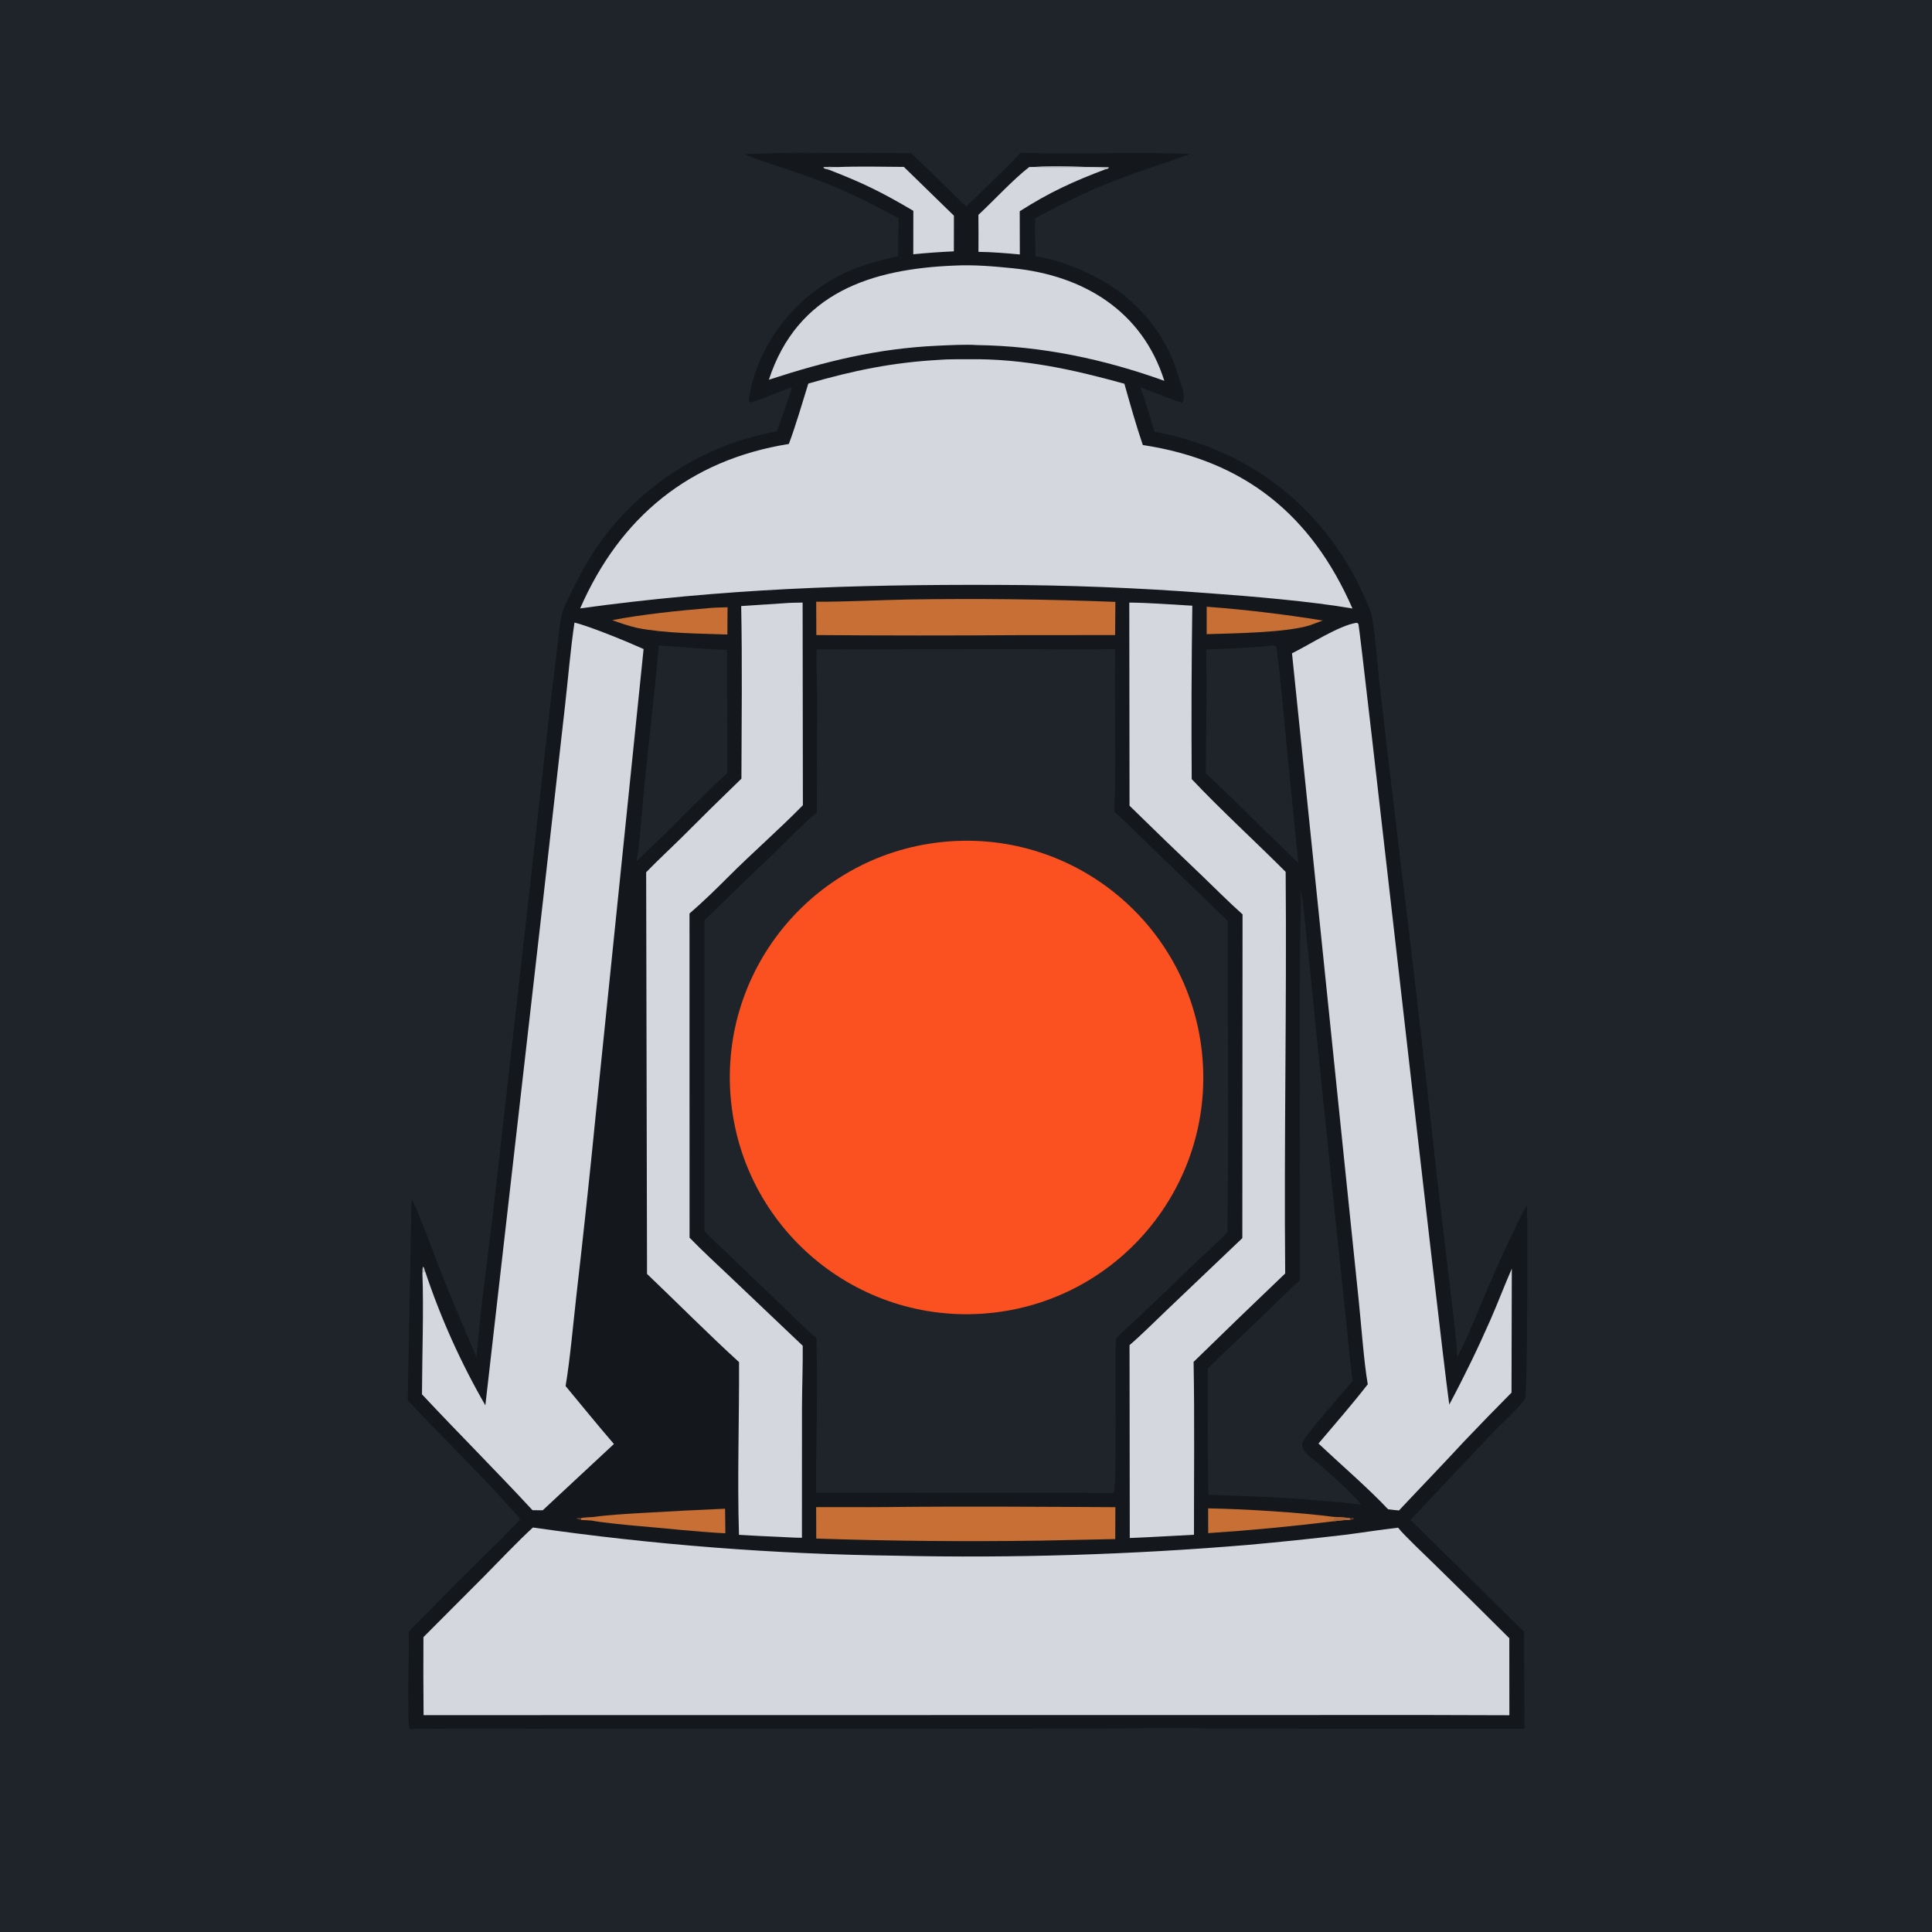
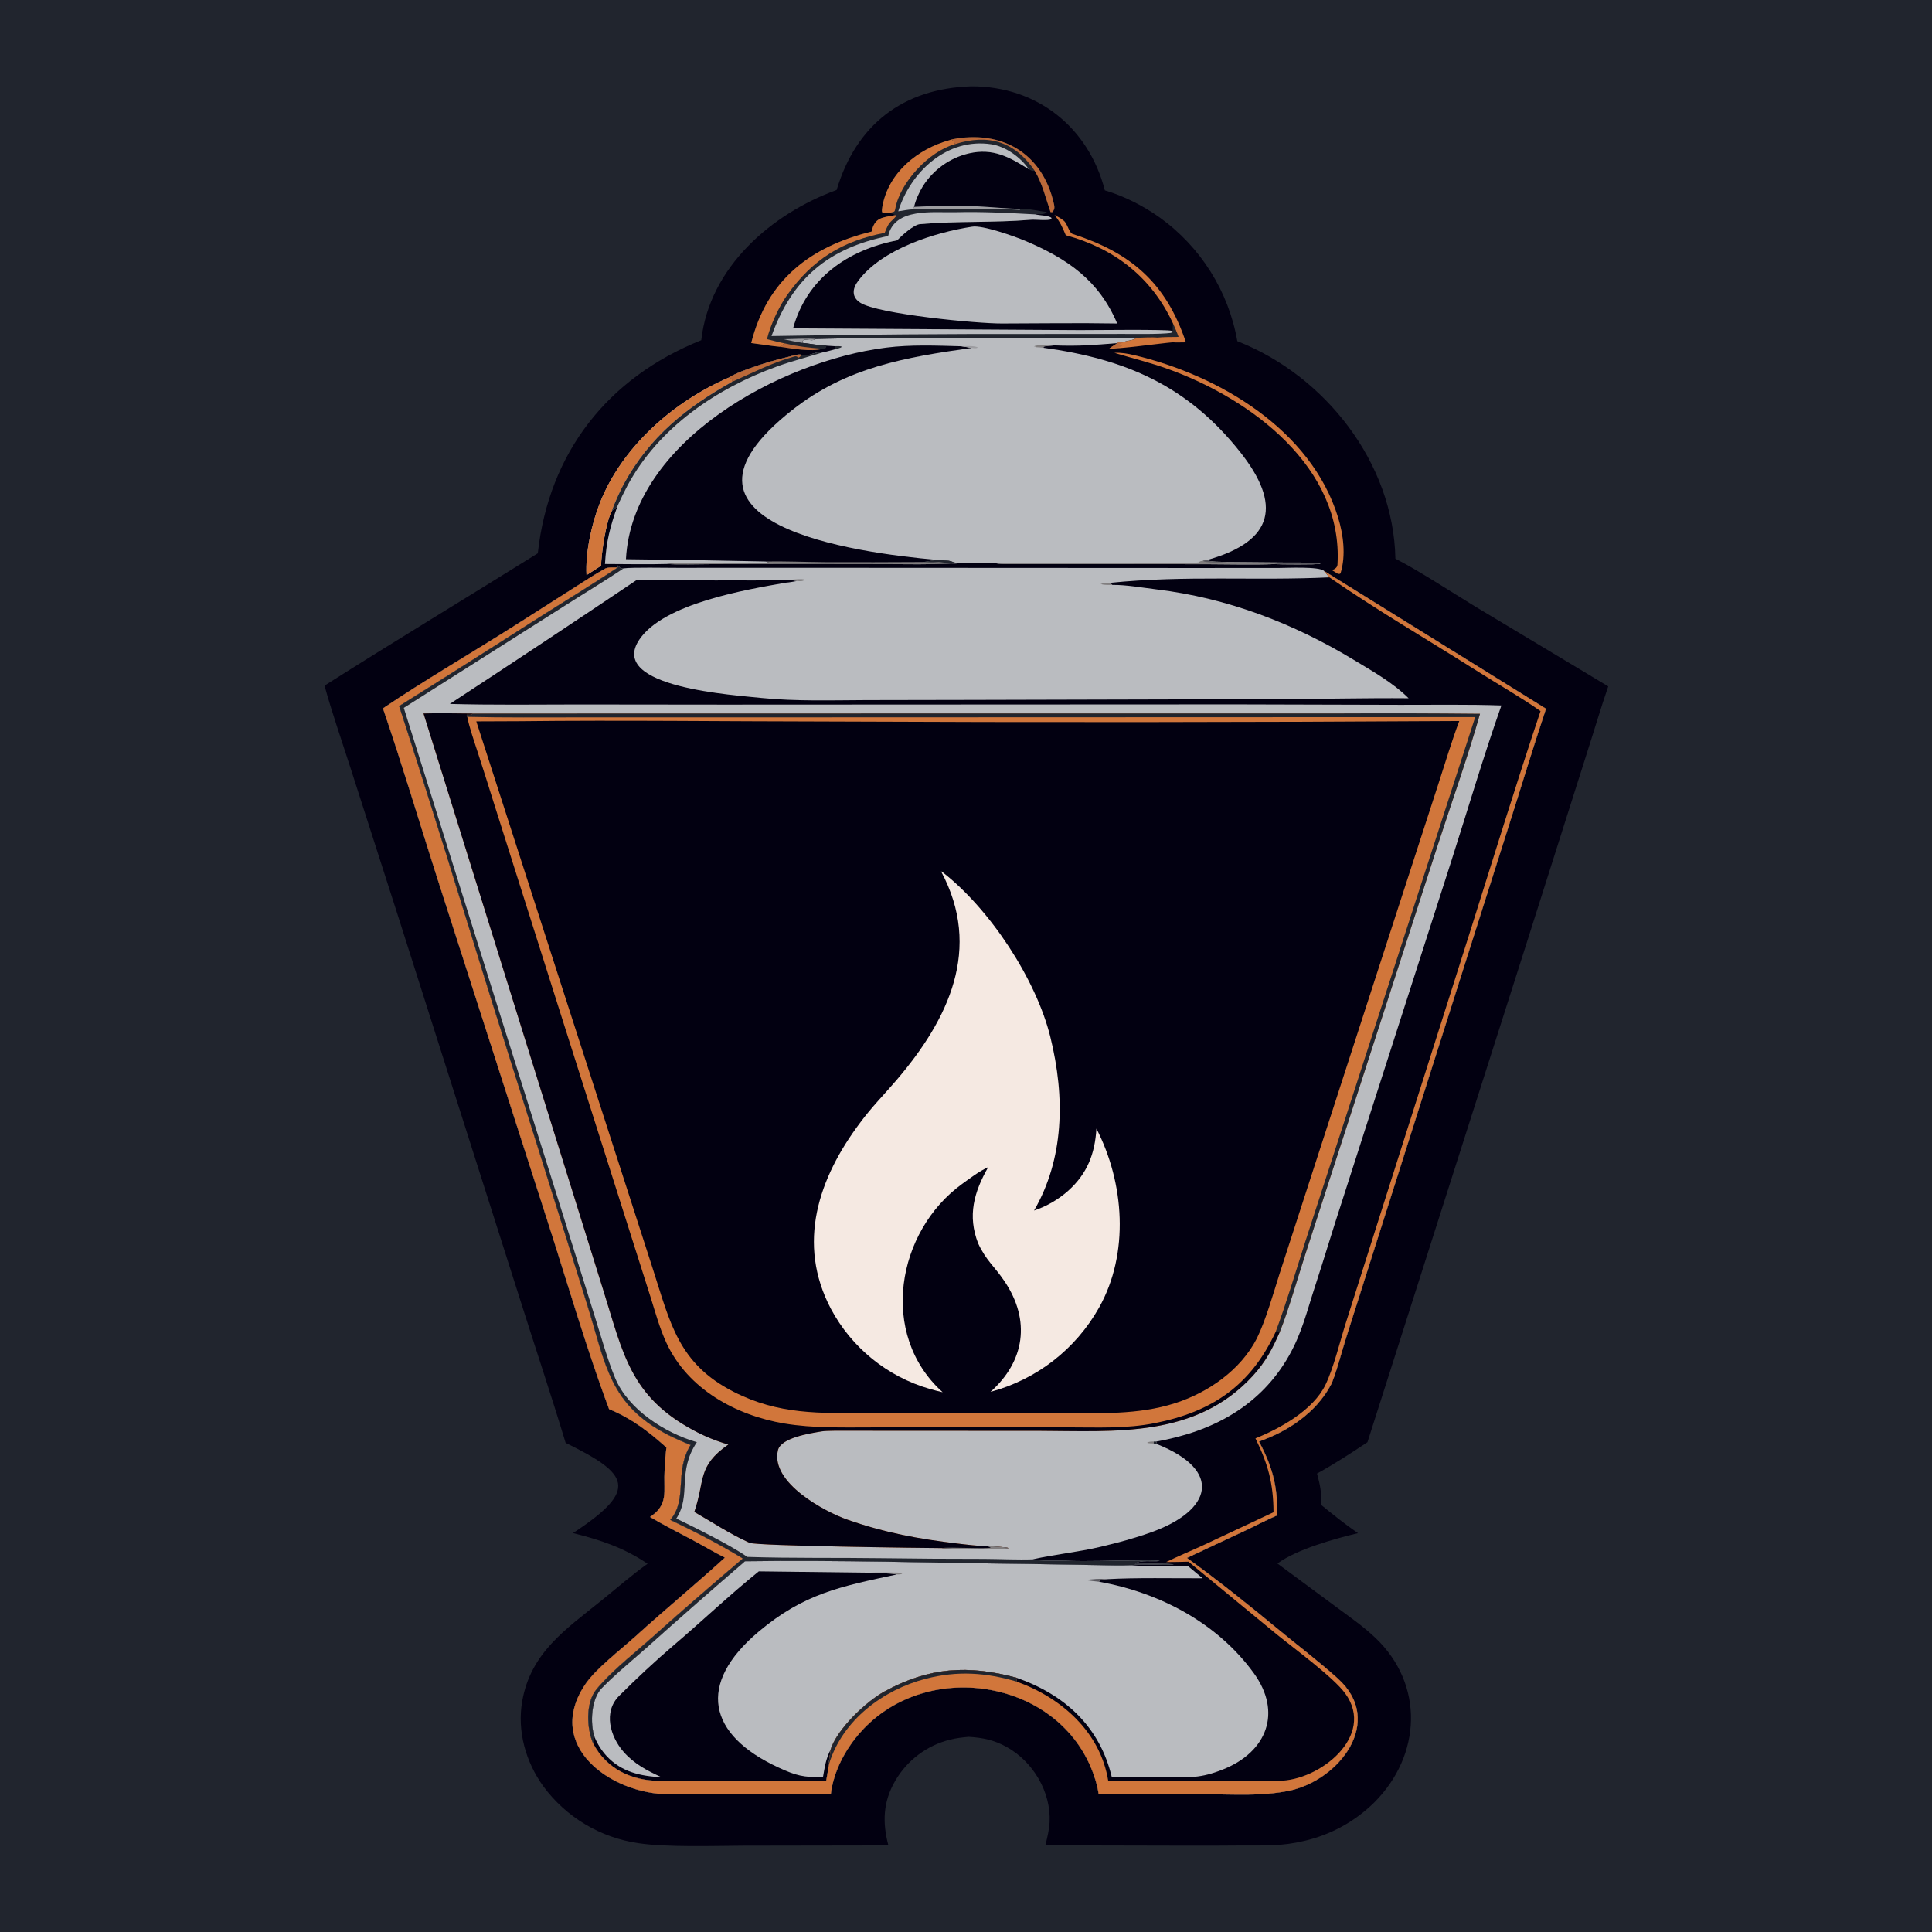
<svg xmlns="http://www.w3.org/2000/svg" width="2048" height="2048" viewBox="0 0 2048 2048">
-   <path fill="#1f242b" d="M0 0h2048v2048H0z" />
-   <path fill="#14181c" d="M1082.02 161.855c58.92 2.133 121.53-1.215 180.22 1.354-23.07 8.121-46.33 15.584-69.33 24.011-34.41 12.609-63.59 26.979-95.57 44.236-.35 12.713.15 27.441.29 40.281 31.11 3.998 74.19 23.882 97.55 44.35 25.61 21.564 45.3 51.024 54.2 83.394 1.94 7.054 8.95 21.606 3.71 27.352-6.83-1.445-34.33-12.79-44.38-16.212 5.34 13.815 10.67 32.604 15.2 47.058 106.94 19.626 189.37 88.534 228.74 189.957 4.38 11.271 7.66 59.857 9.46 75.492l19.26 163.435a25343 25343 0 0 1 42.05 362.517l14.39 121.54c2.43 21.01 6.06 47.56 6.93 68.13 11.7-22.46 20.03-44.03 29.71-67.12 8.39-20.03 17.29-39.85 26.68-59.43 5.42-11.4 10.98-23.73 17.46-34.46.09 1.5.16 3 .21 4.51.45 18.86.63 194.9-2.29 200.64-3.38 6.65-26.98 28.29-33.7 35.35l-87.6 92.96 120.53 118.61c-.31 33.89.37 68.68.24 102.82l-332.56-.15c-34.92-1.67-82.44-.09-117.92-.04l-230.186.26-347.814.02c-51.196-.47-102.395-.43-153.59.11-1.366-9.71-.816-21.07-1.032-30.97-.52-23.77 1.06-48.16.326-71.8 8.139-9.67 21.615-21.99 30.723-31.57 28.352-29.81 59.578-58.25 87.656-88.13-36.455-42.36-80.992-84.62-119.37-125.97l3.972-213.66c6.074 10.84 19.873 47.76 25.201 61.88 13.907 36.86 28.202 69.99 43.76 105.98 4.236-52.53 12.542-110.51 18.644-163.25l34.831-307.883 24.776-221.218 7.629-62.227c1.18-9.564 2.753-30.794 6.419-38.833 10.412-22.837 21.816-45.726 36.003-66.441A295.1 295.1 0 0 1 823.523 457.23a1332 1332 0 0 0 16.103-46.654c-13.695 4.097-31.087 12.871-44.249 15.989-.919-.593-1.973-.835-1.764-2.26 7.077-48.248 35.224-91.412 75.197-119.513 26.952-18.947 51.786-25.945 83.289-33.34-.104-13.126.287-26.85.481-40.02-29.965-16.062-50.299-26.712-82.432-39.256-26.366-10.292-56.017-18.489-81.245-28.65 9.254-.708 19.212-.774 28.541-1.005 18.868-1.015 42.505-.432 61.584-.429q43.493-.208 86.985.305a6154 6154 0 0 1 58.097 56.488c18.21-17.748 40.96-38.736 57.91-57.03" />
-   <path fill="#1f242b" d="m865.758 688.396 216.742-.183c32.49-.052 67.29.784 99.57-.156-1.11 56.509 1.38 116.323-.82 172.34 13.78 12.175 26.95 25.919 40.27 38.713l79.89 77.089c-.13 109.311 1.22 221.031-.34 330.001-9.2 9.77-24.99 23.78-35.2 33.65a5487 5487 0 0 1-82.8 78.66c-1.69 19.8 1.27 159.82-2.47 163.98-18.04.33-36.31-.33-54.41-.24l-261.17.15c.011-53.08 1.933-111.6.404-164.1-8.025-5.93-30.245-28.25-38.396-36.07l-80.276-76.87.008-329.781a8696 8696 0 0 1 74.75-72.147c12.704-12.219 31.36-31.525 44.343-42.231l.365-120.164c-.02-16.46-1.306-36.696-.46-52.641" />
-   <path fill="#fb501f" d="M1003.18 892.146c138.01-11.815 259.5 90.428 271.42 228.434 11.92 138-90.23 259.56-228.22 271.59-138.144 12.04-259.868-90.24-271.804-228.4-11.935-138.15 90.445-259.796 228.604-271.624" />
-   <path fill="#d4d7dd" d="M564.867 1619.21a2960 2960 0 0 0 384.624 29.89 3540 3540 0 0 0 374.499-11.53c33.7-3.07 67.35-6.57 100.96-10.5 19.05-2.4 37.98-5.5 57.06-7.66 6.76 8.52 28 28.34 36.97 37.23 27.14 26.49 54.13 53.14 80.96 79.94l.06 81.65-85.25-.25-1065.745.14c-.246-27.56-.297-55.13-.151-82.69l64.052-64.22c16.559-16.77 34.817-36.11 51.961-52" />
-   <path fill="#d4d7dd" d="M996 381.443c8.32-.832 22.78-.538 31.39-.64 57.62-.68 109.28 10.684 164.5 25.966 5.83 20.69 12.63 44.798 19.54 64.967 107.7 16.374 178.88 74.112 222.25 173.312-43.79-7.629-107.97-13.035-152.37-16.224a3016 3016 0 0 0-225.06-8.804c-153.597-.529-289.22 3.969-441.247 24.891 42.294-96.805 115.959-157.449 221.183-174.289 7-18.294 14.645-44.857 20.676-64.042 47.821-13.848 89.689-22.462 139.138-25.137" />
-   <path fill="#d4d7dd" d="M608.991 659.957c16.554 4.036 56.844 20.629 73.245 28.054l-50.65 492.969a11768 11768 0 0 1-20.589 192.32c-3.324 29.36-6.669 67.53-11.432 96 16.812 20.17 34.109 41.65 51.216 61.39l-75.459 70.24-10.831-.04c-38.776-41.91-78.618-81.59-117.169-122.84.114-39.41 1.924-90.11.436-128.99l2.673-2.06a772 772 0 0 0 64.063 142.7l61.453-538 22.84-202.144c3.178-27.669 6.06-62.595 10.204-89.599" />
-   <path fill="#d4d7dd" d="m1437.58 660.279 1.13.077c.43.379.96.664 1.27 1.137 1.68 2.508 85.11 746.337 96.3 827.417 15.81-29.58 30.47-59.77 43.94-90.49 7.76-17.77 14.55-35.81 22.36-53.58l-.31 131.41a3452 3452 0 0 0-50.27 51.7c-22.34 24.23-46.33 48.98-69.02 73.2-3.66-.23-7.85-.83-11.55-1.26-20.38-21.8-51.38-48.58-73.79-69.68 17.1-20.25 36.18-42.05 52.26-62.84-3.95-21.97-7.02-63.97-9.51-87.87l-17.58-170.09-53.24-516.877c18.57-9.164 49.85-29.487 68.01-32.254" />
-   <path fill="#d4d7dd" d="M1197.09 638.772c20.78.131 45.69 2.131 66.81 3.297a8867 8867 0 0 0-.64 183.794c29.92 31.845 68.03 66.688 99.6 98.366 1.22 141.471-1.83 284.321-.5 425.691-32.54 31.06-64.91 62.3-97.1 93.72 1.1 60.1.34 122.94.4 183.27l-21.91 1.17c-15.37.87-30.75 1.63-46.14 2.27l-.25-204.48c12.74-10.84 27.67-25.94 40.12-37.73l79.45-75.68.23-343.202c-13.72-12.144-29.33-27.885-42.86-40.848a7239 7239 0 0 1-76.94-74.294z" />
-   <path fill="#d4d7dd" d="M831.601 639.433c5.935-.54 13.156-.541 19.209-.682l.277 214.805c-25.32 25.954-53.792 50.554-79.476 76.357-12.755 12.816-27.136 26.75-40.714 38.451l.063 343.596c13.536 14.03 28.408 27.59 42.574 41.07l77.407 73.56c.154 21.44-.688 43.15-.802 64.68l-.057 138.86c-8.345-.08-17.253-.66-25.634-1.05q-20.562-.84-41.105-2.1c-1.872-59.72.36-123 .07-183.07-32.483-29.63-65.464-62.91-97.532-93.49l-.931-425.786c11.982-12.394 25.856-25.209 38.251-37.464a4434 4434 0 0 1 62.736-61.761c.199-60.364.948-122.773-.253-182.976a4456 4456 0 0 0 45.917-3" />
-   <path fill="#1f242b" d="M1378.29 943.818c2.54 3.456 5.27 36.579 5.95 42.727a5315 5315 0 0 1 10.14 99.185l23.19 225.75 9.41 89.02c2.13 20.51 3.95 42.97 7.01 63.2-8.38 10.11-52.84 59.83-53.59 66.4-.33 2.94.41 5.35 2.16 7.68 4.24 5.64 11.44 10.47 16.74 15.19 12.68 11.3 32.23 28.3 42.91 40.99.24.29.48.59.72.88-14.7-1.68-29.43-3.08-44.17-4.21-37.29-3.58-79.97-4.63-117.7-6.22-1.31-43.7-.71-89.86-.85-133.81l64.65-61.8c9.9-9.47 22.96-23.06 33.14-31.53l-.13-304.01c.03-22.22.2-44.45.5-66.668.17-9.219 1.4-34.877-.08-42.774" />
-   <path fill="#d4d7dd" d="M1011.92 281.52c20.5-1.045 41.72.81 62.12 2.878 74.5 7.553 136.91 45.303 160.19 119.298-64.1-23.096-130.17-36.957-198.48-37.886-11.58-.873-30.44.134-42.248.679-63.527 2.931-118.486 16.518-178.463 36.042 30.254-92.498 108.595-117.48 196.881-121.011" />
-   <path fill="#1f242b" d="M1346.61 684.52c2.49-.508 4.44-.436 6.36 1.039 4.84 36.856 8.08 75.294 11.66 112.388l11.52 116.646-34.34-33.243a3589 3589 0 0 0-63.58-61.818c.06-42.63 1.42-88.834.29-131.007 21.72-.981 46.74-1.59 68.09-4.005" />
-   <path fill="#1f242b" d="M698.328 684.08c23.222 1.857 49.171 4.088 72.298 4.963l.328 130.331c-17.461 16.169-41.51 39.324-57.653 56.399-12.725 12.544-25.836 24.507-38.482 37.213 3.317-17.344 5.642-53.549 7.504-72.604 5.055-51.748 11.655-104.641 16.005-156.302" />
-   <path fill="#c76f34" d="M963.304 635.472a4007 4007 0 0 1 219.056 2.547l-.3 35.21-99.31.042c-72.46.51-144.929.484-217.392-.077l-.165-35.341c30.157.195 67.158-1.8 98.111-2.381" />
-   <path fill="#c76f34" d="M942.484 1597.52c79.066-.85 160.736-.26 239.866.14l-.14 33.83-79.46 1.64a4948 4948 0 0 1-237.49-2.18l-.119-33.35c25.83-.12 51.421.21 77.343-.08" />
-   <path fill="#d4d7dd" d="M1095.81 176.991c25.5-1.295 53.72.135 79.27.458.18.002.15.263.12.353-.41 1.135-2.41 1.378-3.3 1.603-34.77 13.163-59.34 24.395-90.95 44.542l.11 45.799c-13.77-1.319-30.16-2.656-43.86-2.769.09-13.076.07-26.153-.05-39.229 14.34-13.185 37.65-38.364 53.92-50.709z" />
-   <path fill="#bebdc4" d="M1095.81 176.991c25.5-1.295 53.72.135 79.27.458.18.002.15.263.12.353-.41 1.135-2.41 1.378-3.3 1.603-7.12-3.986-62.36.299-76.09-2.414" />
-   <path fill="#d4d7dd" d="M887.561 177.109c22.109-.919 48.357-.368 70.586-.185l53.053 51.708-.06 37.811a776 776 0 0 0-43.024 3.09l.069-46.047c-34.25-20.205-53.208-29.454-90.091-43.782-.872-.242-4.905-.921-5.179-2.129 1.27-1.16 12.115-.549 14.646-.466" />
-   <path fill="#bebdc4" d="M878.094 179.704c-.872-.242-4.905-.921-5.179-2.129 1.27-1.16 12.115-.549 14.646-.466-3.997 1.085-5.983.539-9.467 2.595" />
-   <path fill="#c76f34" d="M751.665 644.593c5.798-.588 13.626-.665 19.589-.878l-.205 28.899c-31.073-1.116-65.513-1.139-95.803-6.994-10.032-2.488-16.622-4.786-26.271-8.24 32.813-6.258 69.488-9.982 102.69-12.787" />
-   <path fill="#c76f34" d="M628.942 1608.11c15.462-2.3 35.557-3.31 51.508-4.31a5522 5522 0 0 1 88.182-4.51l.287 26.07c-31.279-1.61-64.526-5.41-95.87-8.05-9.538-.81-37.521-3.62-46.082-5.47-3.853-.29-7.249-.48-11.111-.56l.307-2.26c4.64-.52 8.112-.77 12.779-.91" />
-   <path fill="#c76f34" d="M1279.15 643.15c41.19 3.1 82.22 7.983 122.99 14.636l-13.17 4.893c-24.87 8.067-81.35 8.652-109.86 9.566z" />
-   <path fill="#c76f34" d="M1280.67 1598.93c37.18.62 96.7 4.18 133.54 9.09 5.5-.09 11.04.82 16.63 1.18l.37 2.15c-5.18-.41-8.54.36-13.71.81a95 95 0 0 0-3.77.44c-44.2 5.46-88.54 9.66-132.97 12.59z" />
-   <path fill="#af6739" d="M1414.21 1608.02c5.5-.09 11.04.82 16.63 1.18l.37 2.15c-5.18-.41-8.54.36-13.71.81a95 95 0 0 0-3.77.44c-.39-2.94-2.66-1.35-5.52-1.64l1.15.16-1.2-.32c.36-1.8 8.39 1.78 6.05-2.78" />
-   <path fill="#bebdc4" d="M447.758 1349.06c.036-.93-.065-5.67.794-6.22 1.101.69 1.542 2.97 1.879 4.16z" />
-   <path fill="#5c3c2e" d="M615.856 1611.28c-.955-.27-3.949-.83-4.463-1.8l.082-.17c1.023-.69 3.488-.35 4.688-.29z" />
-   <path fill="#5c3c2e" d="M1430.84 1609.2c1.03-.04 3.73-.35 4.58.29.12 1.08-3.48 1.68-4.21 1.86z" />
+   <path fill="#21252e" d="M0 0h2048v2048H0z" />
+   <path fill="#020011" d="M1029.68 91.502c69.6-.159 124.23 43.259 141.5 110.291 20.22 5.93 40.85 16.44 57.97 28.629a204.79 204.79 0 0 1 82.44 131.232c93.08 36.579 165.64 128.891 167.59 230.555 24.54 12.503 60.14 35.854 84.85 50.873l140.74 84.491c-7.94 23.061-15.39 48.42-22.93 71.805l-63.89 201.392-168.38 528.01c-18.62 12.37-34 22.45-53.48 33.25 3.28 11.99 5.14 20.8 4.3 33.17 12.87 10.43 25.47 20.61 39.13 30.01-24.91 5.94-64.37 16.92-85.41 32.15l61.87 45.74c14.3 10.6 28.95 20.68 41.89 32.97 52.17 49.53 49.04 124.61-1.18 174.71a155.4 155.4 0 0 1-73.66 40.54c-24.41 5.87-41.93 4.88-66.53 4.97-18.45.17-36.89.24-55.33.2l-153.05-.35c1.91-7.73 4.08-16.48 4.48-24.4 1.66-32.19-17.5-64.23-45.4-79.81-13.43-7.49-25.38-9.88-40.4-10.81-6.66.6-13.57 1.39-20.06 3.07a93.2 93.2 0 0 0-57.782 43.56c-12.975 22.27-13.683 44.14-7.232 68.48l-153.865.26c-31.417.19-81.65 1.85-111.227-2.66a152.1 152.1 0 0 1-100.642-60.22c-18.728-25.83-27.922-58.59-22.432-90.21 8.936-51.48 46.154-76.26 83.767-106.6 15.464-12.48 33.32-27.99 49.137-39.15-25.211-17.1-50.159-25.3-79.064-32.54 70.503-46.24 59.309-62.67-7.814-95.61-15.437-51.08-32.715-102.57-48.773-153.51L421.22 968.778l-49.78-155.093c-8.816-27.493-19.906-59.43-27.41-86.896 74.455-47.259 151.092-93.467 226.059-140.281 11.745-106.86 74.315-186.276 173.294-225.874 8.558-77.132 74.263-134.12 143.48-159.239 20.717-69.16 70.272-107.706 142.817-109.893" />
+   <path fill="#babcc0" d="m654.776 601.561.111-2.231 3.142 3.188 2.946-.033c8.928-1.258 45.7-.548 57.076-.554l120.525-.054 421.024.22 95.71-.039c8.5-.004 43.2-1.763 48.16 3.089l235.37 146.132c-13.73 41.025-26.65 84.047-39.87 125.43l-132.82 418.001-39.31 123.75c-3.66 11.48-11.68 41.52-16.09 49.71-15.86 29.48-45.53 49.25-76.17 59.86 14.59 27.45 19.63 47.38 19.46 78.22-10.12 4.33-21.88 10.5-32.04 15.32l-63.75 29.88c34.95 25.29 66.03 50.31 99.27 77.77 20.17 16.55 41.25 32.61 60.61 50.04 50.82 45.74.67 108.63-52.3 119.16-29.27 5.82-57.39 3.62-86.98 3.59l-114.21-.03c-.73-5.07-2.06-10.58-3.56-15.48-32.22-105.21-177.154-130.86-248.854-50.37-16.212 18.2-28.674 41.71-31.562 65.99-56.864-.91-112.418.22-171.67-.08-61.01-.31-132.96-51.09-88.443-116.83 11.052-16.32 37.472-36.49 53.019-50.59 31.061-28.15 63.703-55.1 94.851-83.48-10.857-5.38-23.137-12.71-34.042-18.5-14.917-7.92-30.871-16.06-45.324-24.6 12.602-8.45 15.742-17.05 15.301-32.21-.407-14.01.417-27.55 2.046-41.43-18.807-16.87-37.154-30.98-60.725-40.62-23.396-62.18-44.866-136.17-65.584-200.27L463.232 929.992c-19.019-59.362-37.123-120.305-57.279-179.107 42.713-28.933 94.686-59.198 138.944-87.317l63.056-40.149c10.864-6.916 22.006-14.247 33.229-20.566 3.221-1.813 9.621-1.327 13.594-1.292" />
+   <path fill="#020011" d="M405.953 750.885c42.713-28.933 94.686-59.198 138.944-87.317l63.056-40.149c10.864-6.916 22.006-14.247 33.229-20.566 3.221-1.813 9.621-1.327 13.594-1.292-27.991 18.688-58.102 36.876-86.614 55.015a13632 13632 0 0 1-145.063 91.883c33.5 102.682 65.55 207.878 97.672 311.151l57.509 182.58 44.264 141.21c19.615 62.81 23.09 106.15 86.721 138.21a281 281 0 0 0 22.743 10.06c-17.762 29.41-2.623 57.28-21.495 79.46 26.184 12.55 52.154 25.72 76.911 40.95a5187 5187 0 0 0-100.016 87.03c-18.197 16.04-40.066 33.28-55.277 51.79-11.562 14.07-10.289 41.41-3.391 57.23l1.464-6.95c-4.818-14.56-3.574-40.18 7.742-51.78 14.21-14.57 31.538-28.78 46.899-42.33a7041 7041 0 0 1 104.888-92.09c97.766-1.42 200.959 1.77 299.157 2.87l72.26 1.19c11.49.15 26.16.76 37.46.14 12.28-1.74 32.02.22 45.58-.73-2.63-1.33-35.17-.74-40.91-.59l.21-.44c5.73-4.1 17.95-1.7 25.92-2.74-3.83-.99-19.47-.52-24.11-.54-25.76-.06-51.29 1.32-77.09.25-9.04-.37-25.4.65-33.53-1.44 23.47-5.3 48.35-7.65 72.13-13.32 19.21-4.58 34.77-8.68 53.24-15.26 64.67-23.03 76.78-65.45 6.6-93.46l-1.03-2.79c59.41-10.5 110.69-37.48 141.09-91.57 13.46-23.95 18.49-46.01 26.94-71.83 10.16-31.06 19.48-62.48 29.67-93.51l115.23-358.77c16.93-52.863 34.61-112.667 52.99-164.627-34.45-1.25-72.38-.573-107.04-.667l-173.26-.473-542.902.256-154.828-.165c-45.248.088-91.562.649-136.684-.573a19376 19376 0 0 0 197.706-131.117q41.93-.156 83.859.178c25.405-.18 52.947.367 78.09-.459 2.993.291 5.588.55 8.563 1.041-3.632.63-8.396 1.609-11.987 1.818-42.65 7.431-129.123 21.961-155.141 60.047-35.14 51.438 103.346 59.226 129.443 62.177 35.956 3.658 75.602 2.392 110.629 2.265l110.862-.206 325.82-.827c45.66-.164 93.11-1.321 138.53-.939-16.82-16.666-37.96-28.478-58-40.614-64.23-38.914-134-65.61-208.77-74.716-13.11-1.597-34.3-5.188-47.31-4.802l-2.48-2.192c79.92-8.194 154.86-2.07 232.58-5.844l-5.75-6.854 235.37 146.132c-13.73 41.025-26.65 84.047-39.87 125.43l-132.82 418.001-39.31 123.75c-3.66 11.48-11.68 41.52-16.09 49.71-15.86 29.48-45.53 49.25-76.17 59.86 14.59 27.45 19.63 47.38 19.46 78.22-10.12 4.33-21.88 10.5-32.04 15.32l-63.75 29.88c34.95 25.29 66.03 50.31 99.27 77.77 20.17 16.55 41.25 32.61 60.61 50.04 50.82 45.74.67 108.63-52.3 119.16-29.27 5.82-57.39 3.62-86.98 3.59l-114.21-.03c-.73-5.07-2.06-10.58-3.56-15.48-32.22-105.21-177.154-130.86-248.854-50.37-16.212 18.2-28.674 41.71-31.562 65.99-56.864-.91-112.418.22-171.67-.08-61.01-.31-132.96-51.09-88.443-116.83 11.052-16.32 37.472-36.49 53.019-50.59 31.061-28.15 63.703-55.1 94.851-83.48-10.857-5.38-23.137-12.71-34.042-18.5-14.917-7.92-30.871-16.06-45.324-24.6 12.602-8.45 15.742-17.05 15.301-32.21-.407-14.01.417-27.55 2.046-41.43-18.807-16.87-37.154-30.98-60.725-40.62-23.396-62.18-44.866-136.17-65.584-200.27L463.232 929.992c-19.019-59.362-37.123-120.305-57.279-179.107" />
+   <path fill="#babcc0" d="M789.733 1654.98c97.766-1.42 200.959 1.77 299.157 2.87l72.26 1.19c11.49.15 26.16.76 37.46.14 17.3 1.41 42.84.83 60.84 1.03l15.35 12.81c-30.42.13-70.77-.8-100.76.94-3.31.58-8.17-.29-9.01 2.73 64.01 11.48 125.19 43.42 164 96.85 30.34 41.76 13.86 83.46-32.15 101.97-24.6 9.9-36.15 8.54-62.24 8.48-18.69-.14-37.38-.15-56.07-.04-12.68-53.7-49.95-87.67-101.19-105.53-50.93-13.59-92.061-11.45-139.832 14.64-19.703 10.76-50.482 40.12-57.133 61.74-.281 5.96-2.102 9.83-1.464 14.67l-3.211 18.49-112.447-.21c-21.287-.02-42.606.06-63.898.04-29.609-.03-56.514-12.64-70.655-39.66l1.464-6.95c-4.818-14.56-3.574-40.18 7.742-51.78 14.21-14.57 31.538-28.78 46.899-42.33a7041 7041 0 0 1 104.888-92.09" />
+   <path fill="#020011" d="m804.359 1665.71 116.554 1.41c10.253 1.51 20.082-.17 29.619 1.86-59.409 12.76-98.279 20.14-146.529 60.8-65.524 55.23-53.983 109.21 21.316 143.91 18.725 8.63 26.244 10.42 47.064 10.15 1.963-11.15 2.978-18.97 8.032-29.04-.281 5.96-2.102 9.83-1.464 14.67l-3.211 18.49-112.447-.21c-21.287-.02-42.606.06-63.898.04-29.609-.03-56.514-12.64-70.655-39.66l1.464-6.95a68 68 0 0 0 12.626 20.07c15.725 17.12 36.154 21.59 58.393 22.7-15.338-7.06-28.843-14.03-40.185-26.91-14.198-16.13-21.832-42.27-4.735-59.36 18.207-18.2 38.007-36.75 57.675-53.48 30.152-25.64 59.604-53.71 90.381-78.49" />
+   <path fill="#817e7f" d="M920.913 1667.12c3.555-.31 33.457-.44 35.317.23 1.091 1.79-4.937 1.72-5.698 1.63-9.537-2.03-19.366-.35-29.619-1.86" />
+   <path fill="#59585f" d="M1150.29 1674.9c9.28-.97 14.28-1.74 23.75-.94-3.31.58-8.17-.29-9.01 2.73-4.75-.44-9.99-1.18-14.74-1.79" />
+   <path fill="#d1763b" d="M405.953 750.885c42.713-28.933 94.686-59.198 138.944-87.317l63.056-40.149c10.864-6.916 22.006-14.247 33.229-20.566 3.221-1.813 9.621-1.327 13.594-1.292-27.991 18.688-58.102 36.876-86.614 55.015a13632 13632 0 0 1-145.063 91.883c33.5 102.682 65.55 207.878 97.672 311.151l57.509 182.58 44.264 141.21c19.615 62.81 23.09 106.15 86.721 138.21a281 281 0 0 0 22.743 10.06c-17.762 29.41-2.623 57.28-21.495 79.46 26.184 12.55 52.154 25.72 76.911 40.95a5187 5187 0 0 0-100.016 87.03c-18.197 16.04-40.066 33.28-55.277 51.79-11.562 14.07-10.289 41.41-3.391 57.23 14.141 27.02 41.046 39.63 70.655 39.66 21.292.02 42.611-.06 63.898-.04l112.447.21 3.211-18.49c-.638-4.84 1.183-8.71 1.464-14.67 6.651-21.62 37.43-50.98 57.133-61.74 47.771-26.09 88.902-28.23 139.832-14.64l.51 4.2c47.49 17.2 88.49 53.38 96.88 105.16l116.27-.03c21.03.11 40.59-.27 64.03-.06 43.26.39 103.88-47.38 70.88-92.62-12.46-17.09-53.05-46.75-72.51-62.53l-93.61-77.09c-7.9.24-15.81.37-23.72.4 12.68-6.26 26.52-11.9 39.47-17.9l74.4-34.9c-.18-30.8-5.78-50.99-19.15-78.32 26.24-10.53 61.26-29.95 74.2-56.74 8.73-18.08 15.2-45.36 21.5-65.29l46.04-145.02 85.33-268.66c24.61-77.77 49.2-157.99 75.11-235.216-20.12-14.193-44.78-28.269-65.79-41.602-52.56-33.346-106.82-64.79-158-100.201l-5.75-6.854 235.37 146.132c-13.73 41.025-26.65 84.047-39.87 125.43l-132.82 418.001-39.31 123.75c-3.66 11.48-11.68 41.52-16.09 49.71-15.86 29.48-45.53 49.25-76.17 59.86 14.59 27.45 19.63 47.38 19.46 78.22-10.12 4.33-21.88 10.5-32.04 15.32l-63.75 29.88c34.95 25.29 66.03 50.31 99.27 77.77 20.17 16.55 41.25 32.61 60.61 50.04 50.82 45.74.67 108.63-52.3 119.16-29.27 5.82-57.39 3.62-86.98 3.59l-114.21-.03c-.73-5.07-2.06-10.58-3.56-15.48-32.22-105.21-177.154-130.86-248.854-50.37-16.212 18.2-28.674 41.71-31.562 65.99-56.864-.91-112.418.22-171.67-.08-61.01-.31-132.96-51.09-88.443-116.83 11.052-16.32 37.472-36.49 53.019-50.59 31.061-28.15 63.703-55.1 94.851-83.48-10.857-5.38-23.137-12.71-34.042-18.5-14.917-7.92-30.871-16.06-45.324-24.6 12.602-8.45 15.742-17.05 15.301-32.21-.407-14.01.417-27.55 2.046-41.43-18.807-16.87-37.154-30.98-60.725-40.62-23.396-62.18-44.866-136.17-65.584-200.27L463.232 929.992c-19.019-59.362-37.123-120.305-57.279-179.107" />
+   <path fill="#21252e" d="M880.415 1854.8c6.651-21.62 37.43-50.98 57.133-61.74 47.771-26.09 88.902-28.23 139.832-14.64l.51 4.2c-32.89-9.7-62.89-11.73-96.451-3.09-45.435 11.7-88.163 43.85-102.488 89.94-.638-4.84 1.183-8.71 1.464-14.67" />
+   <path fill="#21252e" d="m654.776 601.561.111-2.231 3.142 3.188 2.946-.033c-19.791 13.404-42.153 26.68-62.552 39.779L428.04 750.367l158.908 506.063 43.598 139.23c6.531 20.76 13.332 45.49 21.599 65.29 13.986 33.48 53.12 58.18 86.541 67.83-21.342 31.96-5.429 55.94-21.775 80.92 17.34 8.26 60.259 29.72 75.163 40.68 47.068 1.55 96.693.69 144.193 1.39 35.665.49 71.333.73 107.003.71 15.78.08 36.12 1.04 51.41.47 8.13 2.09 24.49 1.07 33.53 1.44 25.8 1.07 51.33-.31 77.09-.25 4.64.02 20.28-.45 24.11.54-7.97 1.04-20.19-1.36-25.92 2.74l-.21.44c5.74-.15 38.28-.74 40.91.59-13.56.95-33.3-1.01-45.58.73-11.3.62-25.97.01-37.46-.14l-72.26-1.19c-98.198-1.1-201.391-4.29-299.157-2.87a7041 7041 0 0 0-104.888 92.09c-15.361 13.55-32.689 27.76-46.899 42.33-11.316 11.6-12.56 37.22-7.742 51.78l-1.464 6.95c-6.898-15.82-8.171-43.16 3.391-57.23 15.211-18.51 37.08-35.75 55.277-51.79a5187 5187 0 0 1 100.016-87.03c-24.757-15.23-50.727-28.4-76.911-40.95 18.872-22.18 3.733-50.05 21.495-79.46a281 281 0 0 1-22.743-10.06c-63.631-32.06-67.106-75.4-86.721-138.21l-44.264-141.21-57.509-182.58c-32.122-103.273-64.172-208.469-97.672-311.151a13632 13632 0 0 0 145.063-91.883c28.512-18.139 58.623-36.327 86.614-55.015" />
+   <path fill="#817e7f" d="M836.481 614.793c2.744-.378 14.624-1.57 16.56-.25-2.061 1.914-5.503 1.463-7.997 1.291-2.975-.491-5.57-.75-8.563-1.041" />
+   <path fill="#817e7f" d="M1179.12 620.037c-1.52.011-11.84.261-12.11-1.303l.18-.253c.45.337.17.18.88.38l.91-.847c.84-.002 1.67-.016 2.51-.042 1.86-.075 3.28-.131 5.15-.127z" />
+   <path fill="#817e7f" d="M1222.92 1530.12c-1.33-.04-5.8-.04-6.93-.69 1.7-1.48 5.05-1.3 7.11-1.35z" />
+   <path fill="#21252e" d="m1223.1 1528.08 2.52.04 1.03 2.79-3.73-.79z" />
+   <path fill="#d1763b" d="m501.721 756.386 688.919-.124 230.81.006q73.71-.364 147.42.374c-12.15 43.566-30.51 95.106-44.68 138.961l-84.54 261.457-56.03 172.89c-7.18 22.09-18.37 60.94-26.85 81.67-7.95 18.25-15.18 32.06-28.72 46.83-60.52 66-145.43 58.58-226.15 58.28l-149.663-.07-52.587-.04c-7.459.03-22.899-.25-28.734.72-11.429 1.92-43.016 6.57-46.236 19.85-8.365 34.51 49.712 65.34 73.635 73.71 40.104 14.03 75.429 20.41 116.935 25.36 7.36.87 24.05 2.96 30.98 2.64 2.62-.04 21.65 1.19 22.41 1.97l-.18.63-.24.04.22-.03c-6.44.61-67.36.66-70.085-.47-18.38-.08-196.08-2.24-203.752-5.58-.483-.21-.955-.44-1.435-.66-19.626-8.88-38.424-21.4-57.155-32.1 11.548-33.4 2.727-48.26 36.054-71.45a183 183 0 0 1-36.792-15.01c-67.119-35.86-74.82-81.73-95.515-147.74l-41.522-133.13-149.275-479.06c16.656-.552 35.91-.002 52.758.076" />
+   <path fill="#020011" d="M448.963 756.31c16.656-.552 35.91-.002 52.758.076-2.855 1.672-3.059 1.191-6.689 1.227l-.474 1.206.758 1.066c2.095 11.045 7.754 27.192 11.311 38.21a4800 4800 0 0 1 16.968 53.465l66.807 210.9 78.929 248.69 20.269 63.79c5.118 16.32 9.623 32.96 16.784 48.47 22.65 49.06 73.556 76.96 125.116 85.58 30.596 5.11 62.982 4.09 94.006 4.09l103.644-.03h103.8c30.93-.01 60.87 1.56 91.4-4.5 61.23-12.15 101.49-40.22 127.83-96.54l4.59-.39c-7.95 18.25-15.18 32.06-28.72 46.83-60.52 66-145.43 58.58-226.15 58.28l-149.663-.07-52.587-.04c-7.459.03-22.899-.25-28.734.72-11.429 1.92-43.016 6.57-46.236 19.85-8.365 34.51 49.712 65.34 73.635 73.71 40.104 14.03 75.429 20.41 116.935 25.36 7.36.87 24.05 2.96 30.98 2.64 2.62-.04 21.65 1.19 22.41 1.97l-.18.63-.24.04.22-.03c-6.44.61-67.36.66-70.085-.47-18.38-.08-196.08-2.24-203.752-5.58-.483-.21-.955-.44-1.435-.66-19.626-8.88-38.424-21.4-57.155-32.1 11.548-33.4 2.727-48.26 36.054-71.45a183 183 0 0 1-36.792-15.01c-67.119-35.86-74.82-81.73-95.515-147.74l-41.522-133.13z" />
+   <path fill="#817e7f" d="M1046.23 1638.9c2.62-.04 21.65 1.19 22.41 1.97l-.18.63-.24.04.22-.03c-6.44.61-67.36.66-70.085-.47 7.975-1.38 48.835 1.16 51.855-.61-1.33-.5-2.66-1-3.98-1.53" />
+   <path fill="#21252e" d="m501.721 756.386 688.919-.124 230.81.006q73.71-.364 147.42.374c-12.15 43.566-30.51 95.106-44.68 138.961l-84.54 261.457-56.03 172.89c-7.18 22.09-18.37 60.94-26.85 81.67l-4.59.39c11.15-29.78 21.67-65.13 31.45-95.71l41.89-129.04 138.25-427.09-739.337.258-209.358.018c-39.282-.036-80.605.417-119.759-.561l-.758-1.066.474-1.206c3.63-.036 3.834.445 6.689-1.227" />
+   <path fill="#020011" d="M550.429 764.504c107.878-1.255 218.487.228 326.648.321q334.909 1.554 669.813-.527c-7.78 20.39-15.48 46.308-22.39 67.418l-43.08 132.73-125.34 386.744c-6.4 20.34-14.6 49.1-23.82 67.68-17.16 33.46-51.44 57.24-86.47 68.52-39.5 12.71-80.5 10.54-121.31 10.56l-110.1-.01-93.805.02c-51.986-.01-94.885 1.89-142.893-22.58-58.859-30-67.232-73.35-85.688-130.43l-39.623-122.87-147.476-457.388z" />
+   <path fill="#f5e9e2" d="m997.561 923.658 1.076.493c51.093 39.579 99.713 114.329 114.693 174.769 16.17 65.18 14.31 129.84-17.19 184.3a104.9 104.9 0 0 0 36.14-20.91c20.31-18.21 28.37-39.27 29.97-65.91 29.61 57.51 35.14 132.16 2.78 189.76a187.36 187.36 0 0 1-115.04 89.26c36.18-32.25 42.95-75.58 14.77-117.32-10.71-15.87-19.36-21.73-27.83-39.95-11.56-29.51-4.47-54.44 10.6-80.94-10.16 4.77-18.44 11.18-27.48 17.7-69.577 50.23-88.98 159.62-20.813 220.92-4.608-1.08-9.377-2.23-13.906-3.58a173.34 173.34 0 0 1-104.537-84.84c-36.478-69.29-13.298-138.55 31.173-197.54 11.624-15.85 25.411-29.79 38.169-44.69 55.434-64.78 91.404-139.53 47.425-221.522" />
+   <path fill="#babcc0" d="M864.736 359.263c30.859-.911 64.425-.426 95.477-.677 81.617-.713 163.227-.87 244.847-.47-5.19 3.456-10.73 2.618-13.75 4.562-2.38.123-4.93-.298-6.9 1.049-25.09 2.032-41.02 3.435-66.89 2.406-2.38.344-10.66.652-11.62 1.542.02.33.39.776.59 1.04 86.12 11.803 152.43 39.904 208.41 110.804 43.34 54.887 36.29 93.836-34.53 113.872.33 2.825 16.72 1.838 20.77 2.408l62.22.527c4.44.023 25.02-.178 28.3.483 2.21.152 5.71.121 7.82.578l.1.153-.06.135-.29-.043c-2.1 1.017-43.89.651-48.66.324-21.35.897-48.66.131-70.56.11l-133.97-.134-59.25-.079c-6.27.001-26.12.435-30.72-.675-5.02-1.375-33.11-.247-39.79-.049-3.47.276-4.8.433-8.27.174-22.165 1.243-46.384.741-68.706.648l-94.789-.124-90.58.19c-13.006.029-34.643.71-47.162-.183-20.684.607-44.567.04-65.491.03 1.382-23.979 5.34-39.083 13.174-61.203-1.893 1.637-3.58 3.258-5.674 4.603-6.527 11.551-11.2 44.817-11.632 58.387-5.047 3.488-10.221 6.677-15.412 9.944-1.362-23.829 5.452-54.346 14.145-76.402 23.667-60.045 78.499-107.825 136.913-133.035 7.625-5.411 32.795-13.598 42.189-16.391a384 384 0 0 1 21.99-5.791c2.754-.703 10.388-3.249 12.675-1.73 8.882 2.183 14.15-4.452 22.515-2.684 3.232-.557 10.175-2.592 13.634-3.486l-.855-3.079-8.907-.554c-8.398-.588-16.79-1.816-25.14-2.924-1.49-7.152 9.2-.378 13.839-4.256" />
+   <path fill="#020011" d="M663.532 592.774c6.501-124.956 164.19-210.319 275.703-224.258 26.612-3.326 52.983-2.163 79.705-1.458 3.78.669 7.3.984 11.05 1.769-69.989 9.884-132.307 20.249-190.095 65.76-154.167 121.416 67.06 151.351 153.506 158.936 3.891.451 8.559.277 12.139.854 3.27.528 5.07 1.856 9.11 2.485l1.63.267c-3.47.276-4.8.433-8.27.174-22.165 1.243-46.384.741-68.706.648l-94.789-.124-90.58.19c-13.006.029-34.643.71-47.162-.183 29.096-2.898 77.864-.514 109.237-1.311-1.684-.372-3.006-.832-4.65-1.347a12306 12306 0 0 0-147.828-2.402" />
+   <path fill="#817e7f" d="M993.401 593.523c3.891.451 8.559.277 12.139.854 3.27.528 5.07 1.856 9.11 2.485l1.63.267c-3.47.276-4.8.433-8.27.174-22.165 1.243-46.384.741-68.706.648l-94.789-.124-90.58.19c-13.006.029-34.643.71-47.162-.183 29.096-2.898 77.864-.514 109.237-1.311-1.684-.372-3.006-.832-4.65-1.347 20.588-.359 42.05.569 62.745.736q52.315.2 104.629-.142c4.178-.484 7.603-1.384 11.329-1.856z" />
+   <path fill="#21252e" d="M993.401 593.523c3.891.451 8.559.277 12.139.854 3.27.528 5.07 1.856 9.11 2.485l1.63.267c-3.47.276-4.8.433-8.27.174-4.32-.308-11.012-1.782-14.492-1.466-5.386.49-9.287.102-14.784-.067 4.178-.484 7.603-1.384 11.329-1.856z" />
+   <path fill="#d1763b" d="M772.796 400.158c2.848 1.353 3.242 1.302 3.186 4.629-48.48 27.206-87.174 58.058-114.692 108.26-3.389 6.182-10.497 21.471-12.508 28.217-6.527 11.551-11.2 44.817-11.632 58.387-5.047 3.488-10.221 6.677-15.412 9.944-1.362-23.829 5.452-54.346 14.145-76.402 23.667-60.045 78.499-107.825 136.913-133.035" />
+   <path fill="#21252e" d="M849.65 376.246c8.882 2.183 14.15-4.452 22.515-2.684-15.873 4.838-32.801 9.244-48.285 14.838-64.572 23.331-125.614 64.789-158.827 126.479a375 375 0 0 0-10.597 21.782c-1.893 1.637-3.58 3.258-5.674 4.603 2.011-6.746 9.119-22.035 12.508-28.217 27.518-50.202 66.212-81.054 114.692-108.26.056-3.327-.338-3.276-3.186-4.629 7.625-5.411 32.795-13.598 42.189-16.391a384 384 0 0 1 21.99-5.791c2.754-.703 10.388-3.249 12.675-1.73" />
+   <path fill="#bb6939" d="M772.796 400.158c7.625-5.411 32.795-13.598 42.189-16.391a384 384 0 0 1 21.99-5.791c2.754-.703 10.388-3.249 12.675-1.73-4.976 6.121-2.612.32-7.603 1.67-23.572 6.378-44.071 17.317-66.065 26.871.056-3.327-.338-3.276-3.186-4.629" />
+   <path fill="#817e7f" d="M1280.37 593.391c.33 2.825 16.72 1.838 20.77 2.408l62.22.527c4.44.023 25.02-.178 28.3.483 2.21.152 5.71.121 7.82.578l.1.153-.06.135-.29-.043c-2.1 1.017-43.89.651-48.66.324-21.35.897-48.66.131-70.56.11l-133.97-.134-59.25-.079c-6.27.001-26.12.435-30.72-.675 5.55-1.013 39.24-.368 46.75-.349l109.46.185c14.26.016 45.08.816 58.16-.823 2.29-1.59 2.06-1.292 4.82-1.874 1.7-.322 3.4-.631 5.11-.926" />
+   <path fill="#59585f" d="M1391.66 596.809c2.21.152 5.71.121 7.82.578l.1.153-.06.135-.29-.043c-2.1 1.017-43.89.651-48.66.324 8.73-2.147 30.67-.244 41.09-1.147" />
+   <path fill="#59585f" d="M1280.37 593.391c.33 2.825 16.72 1.838 20.77 2.408-3.17.118-25.31 1.302-25.88-1.482 1.7-.322 3.4-.631 5.11-.926" />
+   <path fill="#817e7f" d="M1106.49 368.715c-2.81-.307-5.58-.604-8.41-.67-.63-.613-.95-1.074-1.84-.601l-.03-.134c1.48-2.255 18.34-1.37 21.31-1.177-2.38.344-10.66.652-11.62 1.542.02.33.39.776.59 1.04" />
+   <path fill="#9d9da1" d="M1018.94 367.058c2.69-.23 16.19-.79 17.52 1.452l-.03.076-.17-.012c-1.69 1.028-4.43.439-6.27.253-3.75-.785-7.27-1.1-11.05-1.769" />
+   <path fill="#21252e" d="M884.944 366.997c1.001-.005 6.576-.437 7.29.629-.564 1.218-5.132 2.057-6.435 2.45z" />
+   <path fill="#babcc0" d="M1030.34 240.322c10.76-2.038 45.57 10.379 56.25 14.901 45.17 19.121 78.26 41.913 97.69 87.697-40.15-.691-81.76-.098-122.03.001-24.97.225-131.855-9.804-150.588-22.18-3.232-2.135-5.888-5.206-6.553-9.122-.883-5.21 1.887-10.311 4.922-14.325 25.258-33.411 80.76-50.871 120.309-56.972" />
+   <path fill="#21252e" d="M1008.67 147.78c52.95-10.685 96.51 14.487 108.56 68.389.82 3.68.87 5.769-1.73 8.742l-1.91-.076c-4.97-14.276-8.93-31.091-16.78-43.771-3.53.229-2.57.076-6.19-1.604-20.54-13.002-37.97-22.721-63.43-16.896a79.26 79.26 0 0 0-48.926 34.823c-3.752 6.041-7.854 14.996-9.314 21.913 24.389-1.222 43.44-1.672 67.88-.528 12.99.608 32.65 2.594 44.96 2.552 7.98-.592 19.19 2.651 27.85 3.299-1.95 3.594-9.25 1.833-12.28 2.616l1.55.32c5.49 1.106 10.71.553 15.35 3.094l.56 1.61c-4.67 1.984-16.5.216-22.29.705-38.96 3.289-78.62 1.175-117.329 4.605-6.73.596-19.472 12.264-24.268 17.218-52.346 10.159-95.711 40.188-110.283 93.321l304.29 1.854c12.76.066 91.98-1.078 98.07.896.02-2.772.19-5.355.35-8.115 2.03 4.689 4.31 9.611 5.92 14.433-5.75.094-17.21-.009-22.44.693-5.18-.622-16.45.012-21.78.243-81.62-.4-163.23-.243-244.847.47-31.052.251-64.618-.234-95.477.677-4.639 3.878-15.329-2.896-13.839 4.256 8.35 1.108 16.742 2.336 25.14 2.924l-.372 2.266c-2.115.875-1.444.788-3.655.997-12.22 3.577-32.453-.34-45.179-2.084-8.947-.79-21.401-2.774-30.534-3.971 16.779-66.995 62.663-102.181 127.593-118.176 3.371-15.237 11.392-14.803 25.123-17.458-2.48-1.529-3.491-1.511-6.356-2.267-6.719-.065-8.895 1.991-7.345-6.723 6.419-36.098 37.473-61.2 71.468-70.547z" />
+   <path fill="#babcc0" d="M941.506 250.168c6.687-30.415 47.825-24.599 71.574-25.214 27.95-.723 56.37.784 84.28 2.285l1.55.32c5.49 1.106 10.71.553 15.35 3.094l.56 1.61c-4.67 1.984-16.5.216-22.29.705-38.96 3.289-78.62 1.175-117.329 4.605-6.73.596-19.472 12.264-24.268 17.218-52.346 10.159-95.711 40.188-110.283 93.321l304.29 1.854c12.76.066 91.98-1.078 98.07.896l-1.53 2.017c-12.57 1.592-37.04 1.061-50.43 1.091l-89.59.065c-94.55-.201-189.097.532-283.631 2.201 22.064-61.308 60.523-93.147 123.677-106.068" />
+   <path fill="#d1763b" d="m949.013 228.017 1.242.84c-7.645 8.593-7.202 4.922-12.458 17.946-44.853 8.735-76.266 27.939-103.407 65.986-8.611 12.07-17.937 32.284-21.369 46.775 2.8.686 17.033 4.35 18.971 4.459-2.741 1.478-2.831 1.53-5.161 3.599-8.947-.79-21.401-2.774-30.534-3.971 16.779-66.995 62.663-102.181 127.593-118.176 3.371-15.237 11.392-14.803 25.123-17.458" />
+   <path fill="#babcc0" d="M952.169 223.973c12.989-41.836 51.871-78.239 98.811-71.023 15.06 2.316 31.17 13.94 39.64 26.51-20.54-13.002-37.97-22.721-63.43-16.896a79.26 79.26 0 0 0-48.926 34.823c-3.752 6.041-7.854 14.996-9.314 21.913l-1.742 2.635c-3.791.125-11.021 1.437-15.039 2.038" />
+   <path fill="#d1763b" d="M942.657 225.75c-6.719-.065-8.895 1.991-7.345-6.723 6.419-36.098 37.473-61.2 71.468-70.547l1.89-.7 1.22 1.166c1.37 1.252 1.84 2.159 2.46 3.866-27.568 7.52-58.586 40.895-63.363 68.76-.515 3.005-1.16 2.935-4.14 3.628q-1.098.265-2.19.55" />
+   <path fill="#bb6939" d="M1008.67 147.78c52.95-10.685 96.51 14.487 108.56 68.389.82 3.68.87 5.769-1.73 8.742l-1.91-.076c-4.97-14.276-8.93-31.091-16.78-43.771-20.85-31.074-49.24-39.498-84.46-28.252-.62-1.707-1.09-2.614-2.46-3.866z" />
+   <path fill="#9d9da1" d="M968.95 219.3c24.389-1.222 43.44-1.672 67.88-.528 12.99.608 32.65 2.594 44.96 2.552l-.87 1.198c-22.18-1.603-46.46-1.345-68.81-1.189-14.128.099-31.008-.225-44.902.602z" />
+   <path fill="#bb6939" d="m831.992 364.023 1.118.253c13.768 3.228 24.867 4.388 38.9 5.43-12.22 3.577-32.453-.34-45.179-2.084 2.33-2.069 2.42-2.121 5.161-3.599" />
+   <path fill="#9d9da1" d="M830.876 359.613c8.017-.341 26.119-.867 33.86-.35-4.639 3.878-15.329-2.896-13.839 4.256-7.118-1.117-12.991-2.329-20.021-3.906" />
+   <path fill="#d1763b" d="M1181.24 374.032c7.02-.434 14.08.796 20.97 2.427 89.98 21.283 187.55 78.93 216.17 171.872 5.69 18.463 8.48 40.562 2.72 59.111-.38 1.208-1.77.853-2.67.929l-6.03-3.671 1.81-.676-1.97.238c2.59-.88 5.36-2.657 5.54-5.655 6.25-103.027-91.46-175.52-178.7-207.106-19.93-7.217-38.31-11.559-57.84-17.469" />
+   <path fill="#d1763b" d="M1117.8 227.805c3.67 2.003 6.53 3.51 9.79 6.087 4 3.152 5.6 12.888 9.42 14.119 60.76 19.586 98.86 50.889 120.1 114.897-3.82.018-10.49.262-14.07-.046-11.87.953-60.43 7.72-67 6.482 3.06-2.315 5.32-3.245 8.37-5.617 1.97-1.347 4.52-.926 6.9-1.049 3.02-1.944 8.56-1.106 13.75-4.562 5.33-.231 16.6-.865 21.78-.243 5.23-.702 16.69-.599 22.44-.693-1.61-4.822-3.89-9.744-5.92-14.433-22.57-48.663-61.91-79.414-113.59-93.392-3.87-9.151-5.75-13.565-11.97-21.55" />
+   <path fill="#bb6939" d="M1184.41 363.727c1.97-1.347 4.52-.926 6.9-1.049-1.95.91-4.48 2.85-6.29 2.624l-.48.249c.42.557 3.86.312 4.92.635l.15.267c-1.79 2.428-10.89 2.684-13.57 2.891 3.06-2.315 5.32-3.245 8.37-5.617" />
</svg>
